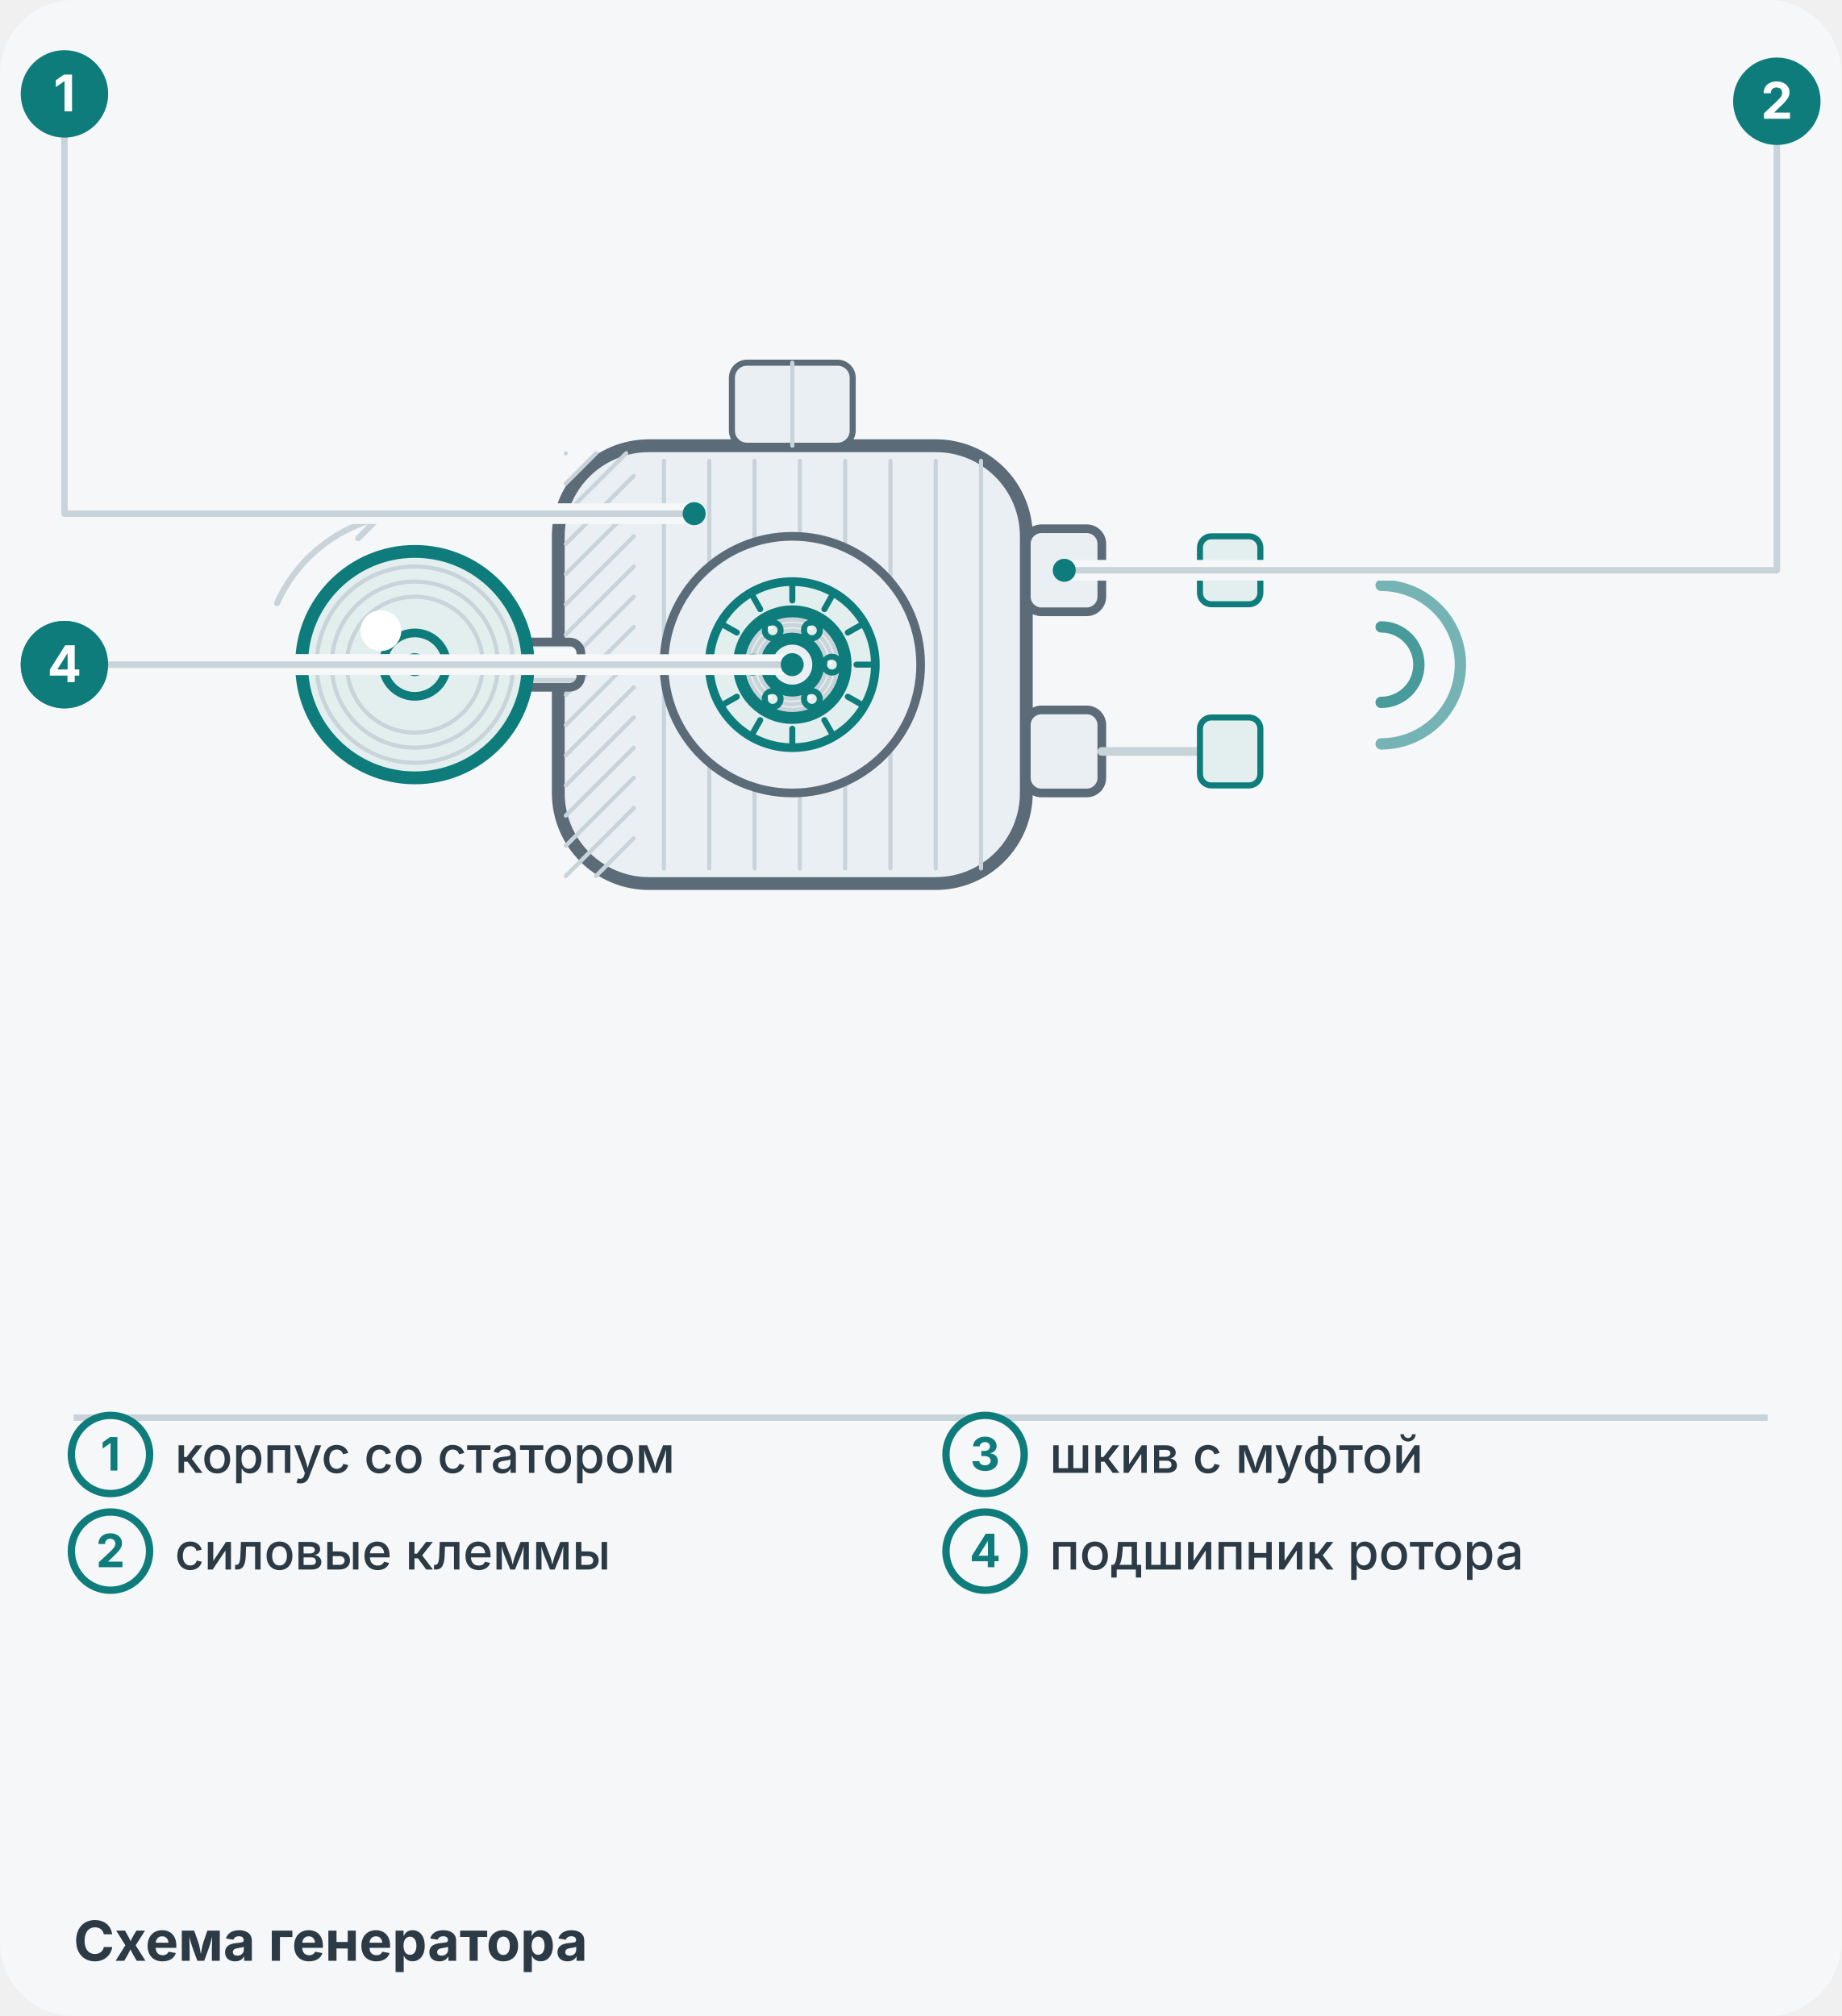
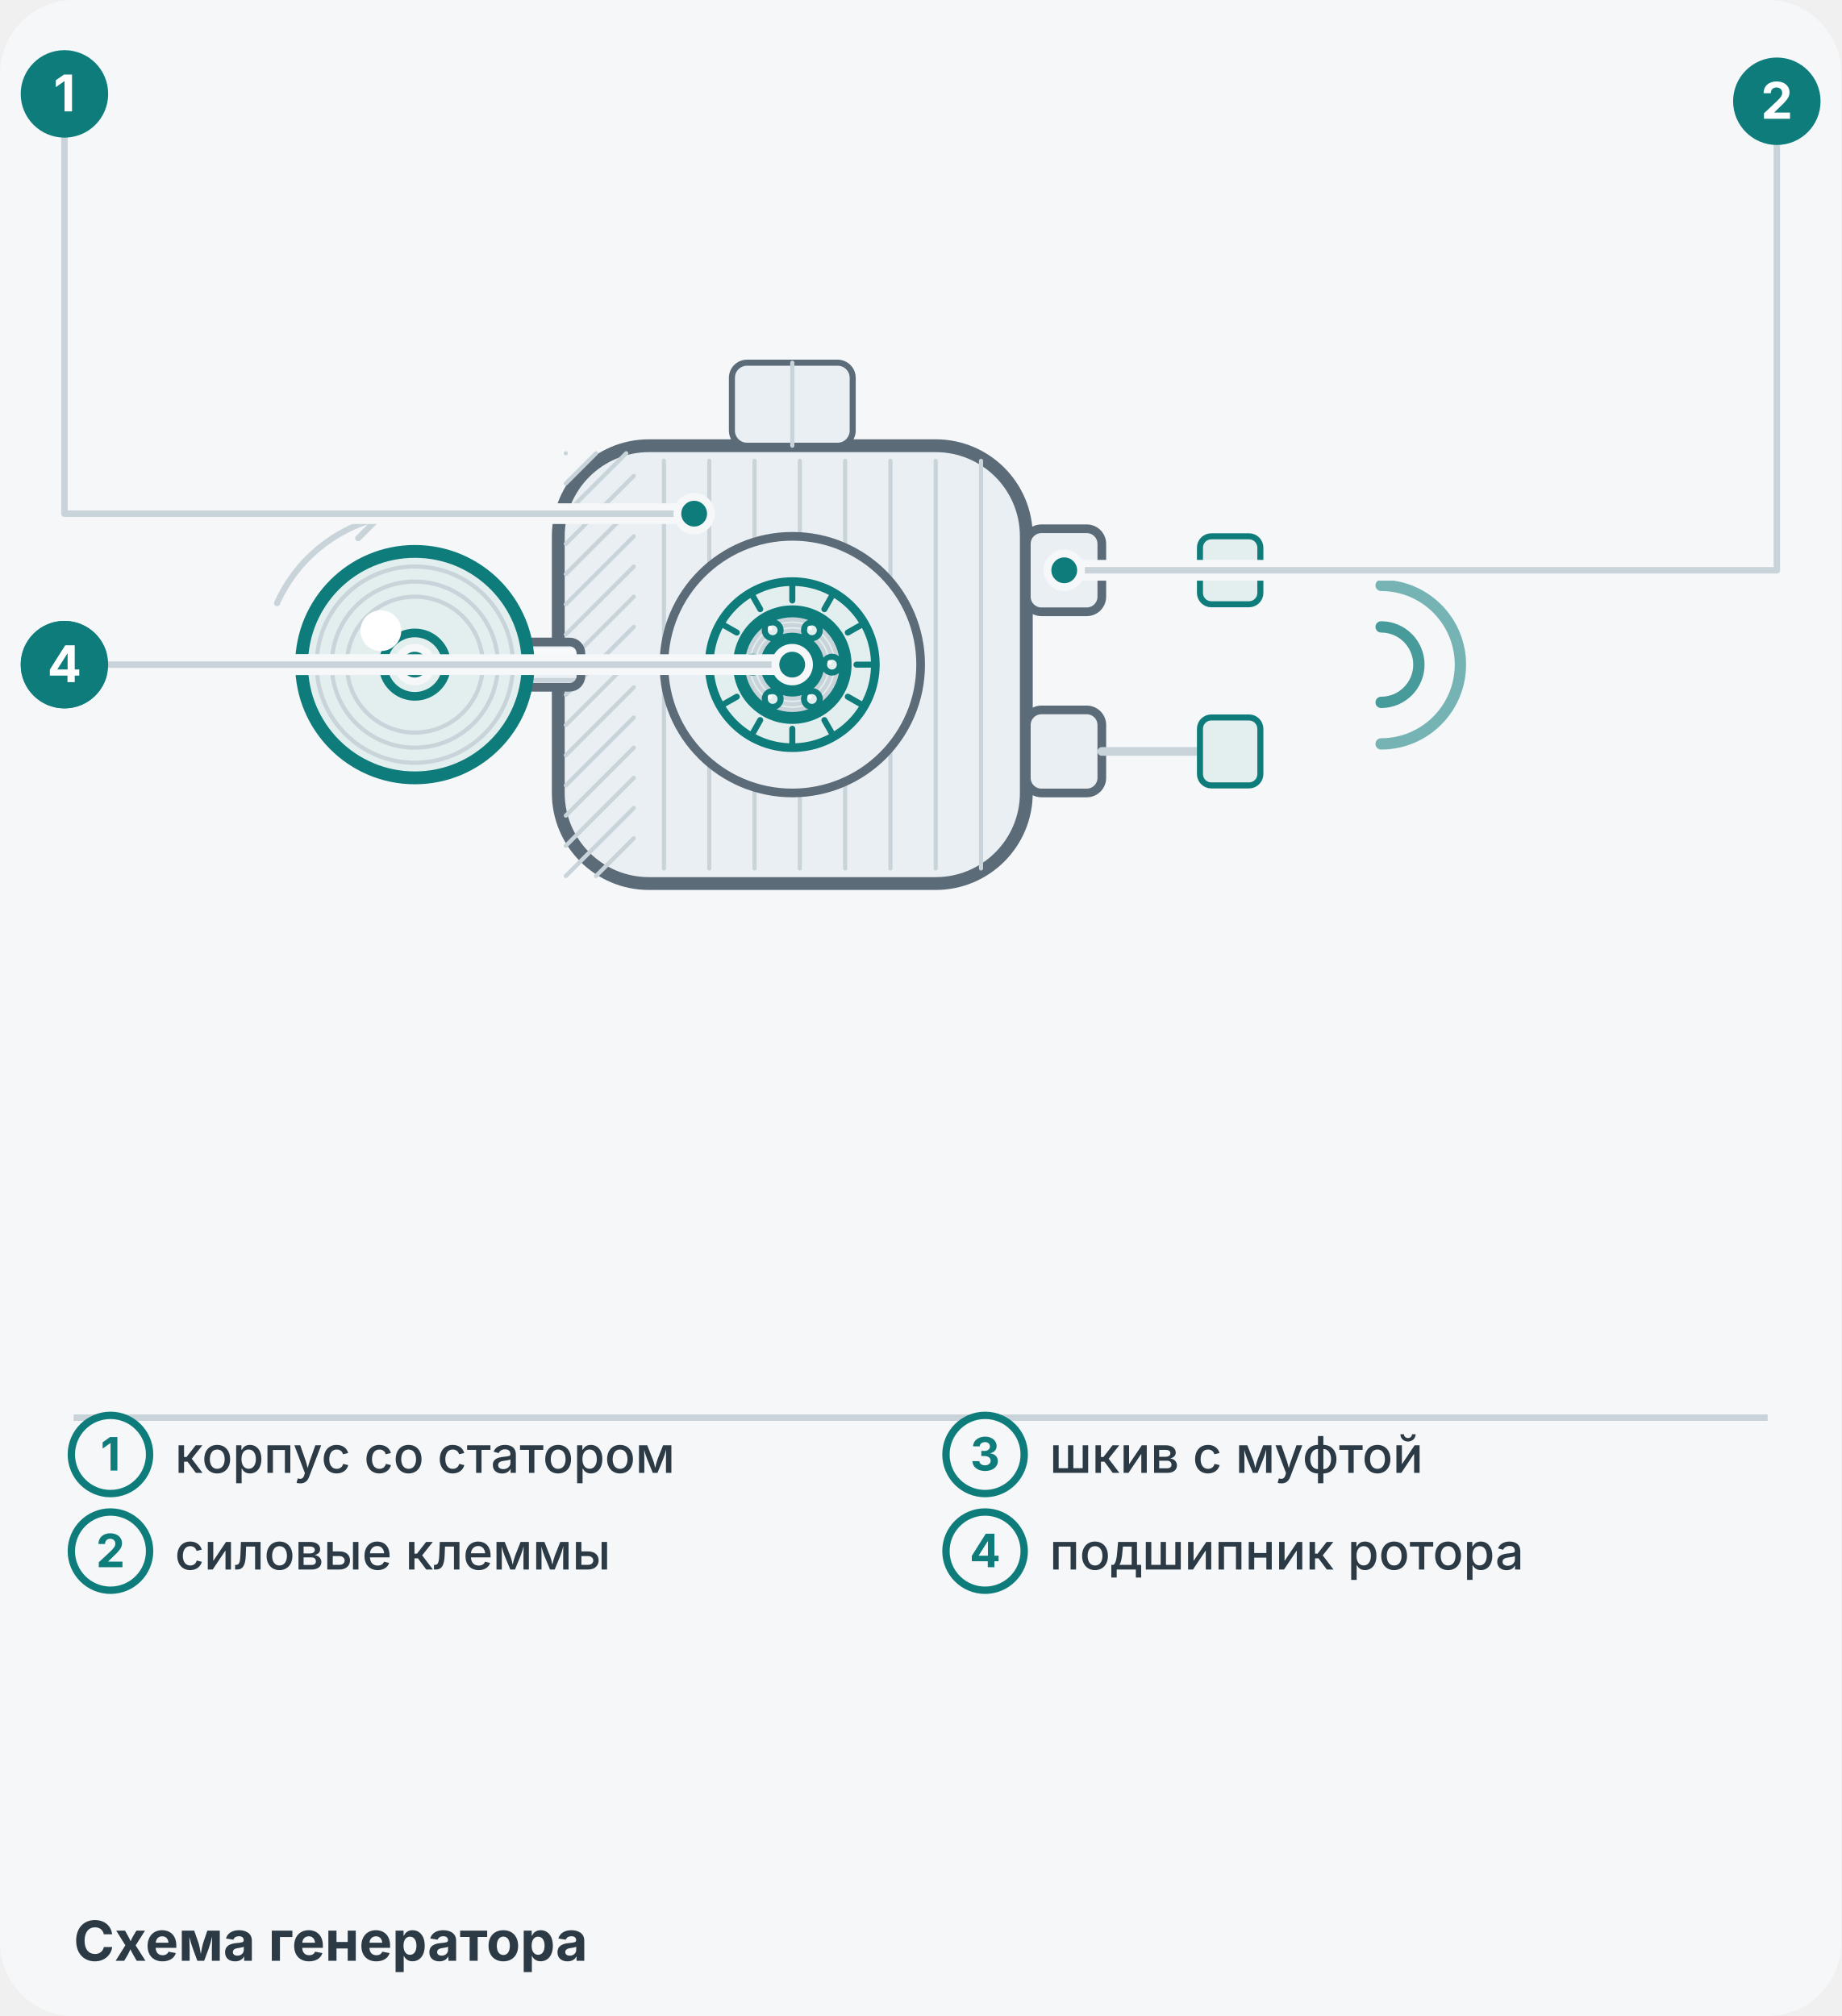
<svg xmlns="http://www.w3.org/2000/svg" viewBox="0 0 400 438" role="img" aria-label="Схема генератора">
  <defs>
    <pattern id="mRub" width="7" height="7" patternUnits="userSpaceOnUse">
      <path d="M0 7 L7 0 M-1 1 L1 -1 M6 8 L8 6" stroke="#C9D3DA" stroke-width="1" />
      <path d="M0 0 L7 7 M-1 6 L1 8 M6 -1 L8 1" stroke="#C9D3DA" stroke-width="1" />
    </pattern>
    <pattern id="mCer" width="8" height="8" patternUnits="userSpaceOnUse">
      <circle cx="2" cy="2" r="1.2" fill="#C9D3DA" />
      <circle cx="6" cy="6" r="1.2" fill="#C9D3DA" />
    </pattern>
    <pattern id="mFric" width="6" height="6" patternUnits="userSpaceOnUse">
      <circle cx="1.5" cy="1.5" r="0.9" fill="#0E7C7B" opacity="0.55" />
      <circle cx="4.5" cy="4.5" r="0.9" fill="#0E7C7B" opacity="0.55" />
      <circle cx="4.5" cy="1.5" r="0.6" fill="#0E7C7B" opacity="0.35" />
    </pattern>
    <pattern id="mMet" width="6" height="6" patternUnits="userSpaceOnUse" patternTransform="rotate(45)">
      <path d="M0 0 V6" stroke="#C9D3DA" stroke-width="1" />
    </pattern>
  </defs>
  <rect width="400" height="438" rx="16" fill="#F5F7F9" />
  <g id="hl" />
  <g transform="translate(36,46) scale(0.82)">
    <g fill="none" stroke-linecap="round" stroke-linejoin="round">
      <rect x="104.0" y="62.0" width="124.0" height="116.0" rx="24" stroke="#5C6B78" stroke-width="3.4" fill="#EAEFF3" />
      <path d="M 106.0 64.0 L 106.0 64.0" stroke="#C9D3DA" stroke-width="1.1" />
      <path d="M 114.0 64.0 L 106.0 72.0" stroke="#C9D3DA" stroke-width="1.1" />
      <path d="M 122.0 64.0 L 106.0 80.0" stroke="#C9D3DA" stroke-width="1.1" />
      <path d="M 124.0 70.0 L 106.0 88.0" stroke="#C9D3DA" stroke-width="1.1" />
      <path d="M 124.0 78.0 L 106.0 96.0" stroke="#C9D3DA" stroke-width="1.1" />
      <path d="M 124.0 86.0 L 106.0 104.0" stroke="#C9D3DA" stroke-width="1.1" />
      <path d="M 124.0 94.0 L 106.0 112.0" stroke="#C9D3DA" stroke-width="1.1" />
      <path d="M 124.0 102.0 L 106.0 120.0" stroke="#C9D3DA" stroke-width="1.1" />
      <path d="M 124.0 110.0 L 106.0 128.0" stroke="#C9D3DA" stroke-width="1.1" />
      <path d="M 124.0 118.0 L 106.0 136.0" stroke="#C9D3DA" stroke-width="1.1" />
      <path d="M 124.0 126.0 L 106.0 144.0" stroke="#C9D3DA" stroke-width="1.1" />
      <path d="M 124.0 134.0 L 106.0 152.0" stroke="#C9D3DA" stroke-width="1.1" />
      <path d="M 124.0 142.0 L 106.0 160.0" stroke="#C9D3DA" stroke-width="1.1" />
      <path d="M 124.0 150.0 L 106.0 168.0" stroke="#C9D3DA" stroke-width="1.1" />
      <path d="M 124.0 158.0 L 106.0 176.0" stroke="#C9D3DA" stroke-width="1.1" />
      <path d="M 124.0 166.0 L 114.0 176.0" stroke="#C9D3DA" stroke-width="1.1" />
      <path d="M 132.0 66.0 L 132.0 174.0" stroke="#C9D3DA" stroke-width="1.1" />
      <path d="M 144.0 66.0 L 144.0 174.0" stroke="#C9D3DA" stroke-width="1.1" />
      <path d="M 156.0 66.0 L 156.0 174.0" stroke="#C9D3DA" stroke-width="1.1" />
      <path d="M 168.0 66.0 L 168.0 174.0" stroke="#C9D3DA" stroke-width="1.1" />
      <path d="M 180.0 66.0 L 180.0 174.0" stroke="#C9D3DA" stroke-width="1.1" />
      <path d="M 192.0 66.0 L 192.0 174.0" stroke="#C9D3DA" stroke-width="1.1" />
      <path d="M 204.0 66.0 L 204.0 174.0" stroke="#C9D3DA" stroke-width="1.1" />
      <path d="M 216.0 66.0 L 216.0 174.0" stroke="#C9D3DA" stroke-width="1.1" />
      <circle cx="166.0" cy="120.0" r="34.0" stroke="#5C6B78" stroke-width="2.3" fill="#EAEFF3" />
      <circle cx="166.0" cy="120.0" r="22.0" stroke="#0E7C7B" stroke-width="2.3" fill="#E3EFEF" />
      <path d="M 183.0 120.0 L 188.0 120.0" stroke="#0E7C7B" stroke-width="1.6" />
      <path d="M 180.7 128.5 L 185.1 131.0" stroke="#0E7C7B" stroke-width="1.6" />
      <path d="M 174.5 134.7 L 177.0 139.1" stroke="#0E7C7B" stroke-width="1.6" />
      <path d="M 166.0 137.0 L 166.0 142.0" stroke="#0E7C7B" stroke-width="1.6" />
      <path d="M 157.5 134.7 L 155.0 139.1" stroke="#0E7C7B" stroke-width="1.6" />
      <path d="M 151.3 128.5 L 146.9 131.0" stroke="#0E7C7B" stroke-width="1.6" />
      <path d="M 149.0 120.0 L 144.0 120.0" stroke="#0E7C7B" stroke-width="1.6" />
      <path d="M 151.3 111.5 L 146.9 109.0" stroke="#0E7C7B" stroke-width="1.6" />
      <path d="M 157.5 105.3 L 155.0 100.9" stroke="#0E7C7B" stroke-width="1.6" />
      <path d="M 166.0 103.0 L 166.0 98.0" stroke="#0E7C7B" stroke-width="1.6" />
      <path d="M 174.5 105.3 L 177.0 100.9" stroke="#0E7C7B" stroke-width="1.6" />
      <path d="M 180.7 111.5 L 185.1 109.0" stroke="#0E7C7B" stroke-width="1.6" />
      <circle cx="166.0" cy="120.0" r="9.0" stroke="#5C6B78" stroke-width="1.6" fill="#EAEFF3" />
      <path d="M 152.0 120.0 A 14.0 14.0 0 1 0 180.0 120.0 A 14.0 14.0 0 1 0 152.0 120.0 Z M 159.0 120.0 A 7.0 7.0 0 1 0 173.0 120.0 A 7.0 7.0 0 1 0 159.0 120.0 Z" fill="#E3EFEF" fill-rule="evenodd" stroke="none" />
      <circle cx="166.0" cy="120.0" r="14.0" stroke="#0E7C7B" stroke-width="3.4" fill="none" />
      <circle cx="166.0" cy="120.0" r="12.0" stroke="#C9D3DA" stroke-width="1.1" fill="none" />
      <circle cx="166.0" cy="120.0" r="7.0" stroke="#0E7C7B" stroke-width="3.4" fill="none" />
      <circle cx="166.0" cy="120.0" r="9.0" stroke="#C9D3DA" stroke-width="1.1" fill="none" />
      <circle cx="166.0" cy="120.0" r="10.5" stroke="#C9D3DA" stroke-width="1.1" fill="none" />
      <circle cx="176.5" cy="120.0" r="2.1" stroke="#0E7C7B" stroke-width="1.6" fill="#E3EFEF" />
      <circle cx="175.9" cy="119.4" r="0.6" stroke="none" stroke-width="0" fill="#FFFFFF" />
      <circle cx="171.2" cy="129.1" r="2.1" stroke="#0E7C7B" stroke-width="1.6" fill="#E3EFEF" />
      <circle cx="170.6" cy="128.5" r="0.6" stroke="none" stroke-width="0" fill="#FFFFFF" />
      <circle cx="160.8" cy="129.1" r="2.1" stroke="#0E7C7B" stroke-width="1.6" fill="#E3EFEF" />
      <circle cx="160.1" cy="128.5" r="0.6" stroke="none" stroke-width="0" fill="#FFFFFF" />
      <circle cx="155.5" cy="120.0" r="2.1" stroke="#0E7C7B" stroke-width="1.6" fill="#E3EFEF" />
      <circle cx="154.9" cy="119.4" r="0.6" stroke="none" stroke-width="0" fill="#FFFFFF" />
      <circle cx="160.8" cy="110.9" r="2.1" stroke="#0E7C7B" stroke-width="1.6" fill="#E3EFEF" />
      <circle cx="160.1" cy="110.3" r="0.6" stroke="none" stroke-width="0" fill="#FFFFFF" />
      <circle cx="171.2" cy="110.9" r="2.1" stroke="#0E7C7B" stroke-width="1.6" fill="#E3EFEF" />
      <circle cx="170.6" cy="110.3" r="0.6" stroke="none" stroke-width="0" fill="#FFFFFF" />
      <rect x="60.0" y="114.0" width="50.0" height="12.0" rx="3" stroke="none" stroke-width="0" fill="#EAEFF3" />
      <rect x="60.0" y="115.7" width="50.0" height="2.6" fill="#FFFFFF" opacity="0.65" />
      <path d="M 60.0 124.1 L 110.0 124.1" stroke="#C9D3DA" stroke-width="1.1" />
      <rect x="60.0" y="114.0" width="50.0" height="12.0" rx="3" stroke="#5C6B78" stroke-width="2.3" fill="none" />
      <circle cx="66.0" cy="120.0" r="30.0" stroke="#0E7C7B" stroke-width="3.4" fill="#E3EFEF" />
      <circle cx="66.0" cy="120.0" r="26.0" stroke="#C9D3DA" stroke-width="1.1" fill="none" />
      <circle cx="66.0" cy="120.0" r="22.0" stroke="#C9D3DA" stroke-width="1.1" fill="none" />
      <circle cx="66.0" cy="120.0" r="18.0" stroke="#C9D3DA" stroke-width="1.1" fill="none" />
      <circle cx="66.0" cy="120.0" r="8.4" stroke="#0E7C7B" stroke-width="2.3" fill="#E3EFEF" />
      <circle cx="57.0" cy="111.0" r="5.4" stroke="none" stroke-width="0" fill="#FFFFFF" />
      <rect x="228.0" y="84.0" width="20.0" height="22.0" rx="4" stroke="#5C6B78" stroke-width="2.3" fill="#EAEFF3" />
      <rect x="228.0" y="132.0" width="20.0" height="22.0" rx="4" stroke="#5C6B78" stroke-width="2.3" fill="#EAEFF3" />
      <path d="M 248.0 95.0 L 274.0 95.0" stroke="#C9D3DA" stroke-width="2.3" />
      <path d="M 248.0 143.0 L 274.0 143.0" stroke="#C9D3DA" stroke-width="2.3" />
      <rect x="274.0" y="86.0" width="16.0" height="18.0" rx="3" stroke="#0E7C7B" stroke-width="1.6" fill="#E3EFEF" />
      <rect x="274.0" y="134.0" width="16.0" height="18.0" rx="3" stroke="#0E7C7B" stroke-width="1.6" fill="#E3EFEF" />
      <rect x="150.0" y="40.0" width="32.0" height="22.0" rx="4" stroke="#5C6B78" stroke-width="1.6" fill="#EAEFF3" />
      <path d="M 166.0 62.0 L 166.0 40.0" stroke="#C9D3DA" stroke-width="1.1" />
      <path d="M 29.5 103.7 A 40.0 40.0 0 0 1 56.3 81.2" stroke="#C9D3DA" stroke-width="1.6" fill="none" />
      <path d="M 51.0 86.5 L 56.3 81.2 L 49.2 79.0" stroke="#C9D3DA" stroke-width="1.6" fill="none" />
      <path d="M 322 110 A 10 10 0 0 1 322 130" stroke="#0E7C7B" stroke-width="3" opacity="0.75" />
      <path d="M 322 99 A 21 21 0 0 1 322 141" stroke="#0E7C7B" stroke-width="3" opacity="0.55" />
    </g>
  </g>
  <g fill="none" stroke-linecap="round" stroke-linejoin="round">
    <path d="M 14.0 20.4 L 14.0 111.6 L 150.8 111.6" stroke="#F5F7F9" stroke-width="4.5" fill="none" />
    <path d="M 14.0 20.4 L 14.0 111.6 L 150.8 111.6" stroke="#C9D3DA" stroke-width="1.4" fill="none" />
-     <circle cx="150.8" cy="111.6" r="2.5" fill="#0E7C7B" />
+     <circle cx="150.8" cy="111.6" r="4.5" fill="#F5F7F9" />
+     <circle cx="150.8" cy="111.6" r="2.8" fill="#0E7C7B" />
    <circle cx="14.0" cy="20.4" r="9.5" fill="#0E7C7B" />
    <text x="14.0" y="24.2" font-family="Manrope, Inter, system-ui, -apple-system, Segoe UI, sans-serif" font-size="11" font-weight="700" fill="#FFFFFF" text-anchor="middle">1</text>
    <path d="M 386.0 22.0 L 386.0 123.9 L 231.2 123.9" stroke="#F5F7F9" stroke-width="4.5" fill="none" />
    <path d="M 386.0 22.0 L 386.0 123.9 L 231.2 123.9" stroke="#C9D3DA" stroke-width="1.4" fill="none" />
-     <circle cx="231.2" cy="123.9" r="2.5" fill="#0E7C7B" />
+     <circle cx="231.2" cy="123.9" r="4.5" fill="#F5F7F9" />
+     <circle cx="231.2" cy="123.9" r="2.8" fill="#0E7C7B" />
    <circle cx="386.0" cy="22.0" r="9.5" fill="#0E7C7B" />
    <text x="386.0" y="25.8" font-family="Manrope, Inter, system-ui, -apple-system, Segoe UI, sans-serif" font-size="11" font-weight="700" fill="#FFFFFF" text-anchor="middle">2</text>
    <path d="M 14.0 144.4 L 14.0 144.4 L 90.1 144.4" stroke="#F5F7F9" stroke-width="4.5" fill="none" />
    <path d="M 14.0 144.4 L 14.0 144.4 L 90.1 144.4" stroke="#C9D3DA" stroke-width="1.4" fill="none" />
-     <circle cx="90.1" cy="144.4" r="2.5" fill="#0E7C7B" />
+     <circle cx="90.1" cy="144.4" r="4.5" fill="#F5F7F9" />
+     <circle cx="90.1" cy="144.4" r="2.8" fill="#0E7C7B" />
    <circle cx="14.0" cy="144.4" r="9.5" fill="#0E7C7B" />
    <text x="14.0" y="148.2" font-family="Manrope, Inter, system-ui, -apple-system, Segoe UI, sans-serif" font-size="11" font-weight="700" fill="#FFFFFF" text-anchor="middle">3</text>
    <path d="M 14.0 144.4 L 14.0 144.4 L 172.1 144.4" stroke="#F5F7F9" stroke-width="4.5" fill="none" />
    <path d="M 14.0 144.4 L 14.0 144.4 L 172.1 144.4" stroke="#C9D3DA" stroke-width="1.4" fill="none" />
-     <circle cx="172.1" cy="144.4" r="2.5" fill="#0E7C7B" />
+     <circle cx="172.1" cy="144.4" r="4.5" fill="#F5F7F9" />
+     <circle cx="172.1" cy="144.4" r="2.8" fill="#0E7C7B" />
    <circle cx="14.0" cy="144.4" r="9.5" fill="#0E7C7B" />
    <text x="14.0" y="148.2" font-family="Manrope, Inter, system-ui, -apple-system, Segoe UI, sans-serif" font-size="11" font-weight="700" fill="#FFFFFF" text-anchor="middle">4</text>
  </g>
  <path d="M 16 308 L 384 308" stroke="#C9D3DA" stroke-width="1.4" fill="none" />
  <g>
    <circle cx="24" cy="316" r="8.5" fill="#F5F7F9" stroke="#0E7C7B" stroke-width="1.6" />
    <text x="24.0" y="319.5" font-family="Manrope, Inter, system-ui, -apple-system, Segoe UI, sans-serif" font-size="10" font-weight="700" fill="#0E7C7B" text-anchor="middle">1</text>
    <text x="38.0" y="320.0" font-family="Manrope, Inter, system-ui, -apple-system, Segoe UI, sans-serif" font-size="11" font-weight="500" fill="#2B3A44" text-anchor="start">корпус со статором</text>
    <circle cx="24" cy="337" r="8.5" fill="#F5F7F9" stroke="#0E7C7B" stroke-width="1.6" />
    <text x="24.0" y="340.5" font-family="Manrope, Inter, system-ui, -apple-system, Segoe UI, sans-serif" font-size="10" font-weight="700" fill="#0E7C7B" text-anchor="middle">2</text>
    <text x="38.0" y="341.0" font-family="Manrope, Inter, system-ui, -apple-system, Segoe UI, sans-serif" font-size="11" font-weight="500" fill="#2B3A44" text-anchor="start">силовые клеммы</text>
    <circle cx="214" cy="316" r="8.5" fill="#F5F7F9" stroke="#0E7C7B" stroke-width="1.6" />
    <text x="214.0" y="319.5" font-family="Manrope, Inter, system-ui, -apple-system, Segoe UI, sans-serif" font-size="10" font-weight="700" fill="#0E7C7B" text-anchor="middle">3</text>
    <text x="228.0" y="320.0" font-family="Manrope, Inter, system-ui, -apple-system, Segoe UI, sans-serif" font-size="11" font-weight="500" fill="#2B3A44" text-anchor="start">шкив с муфтой</text>
    <circle cx="214" cy="337" r="8.5" fill="#F5F7F9" stroke="#0E7C7B" stroke-width="1.6" />
    <text x="214.0" y="340.5" font-family="Manrope, Inter, system-ui, -apple-system, Segoe UI, sans-serif" font-size="10" font-weight="700" fill="#0E7C7B" text-anchor="middle">4</text>
    <text x="228.0" y="341.0" font-family="Manrope, Inter, system-ui, -apple-system, Segoe UI, sans-serif" font-size="11" font-weight="500" fill="#2B3A44" text-anchor="start">подшипник ротора</text>
  </g>
  <text x="16.0" y="426.0" font-family="Manrope, Inter, system-ui, -apple-system, Segoe UI, sans-serif" font-size="12" font-weight="700" fill="#2B3A44" text-anchor="start">Схема генератора</text>
</svg>
